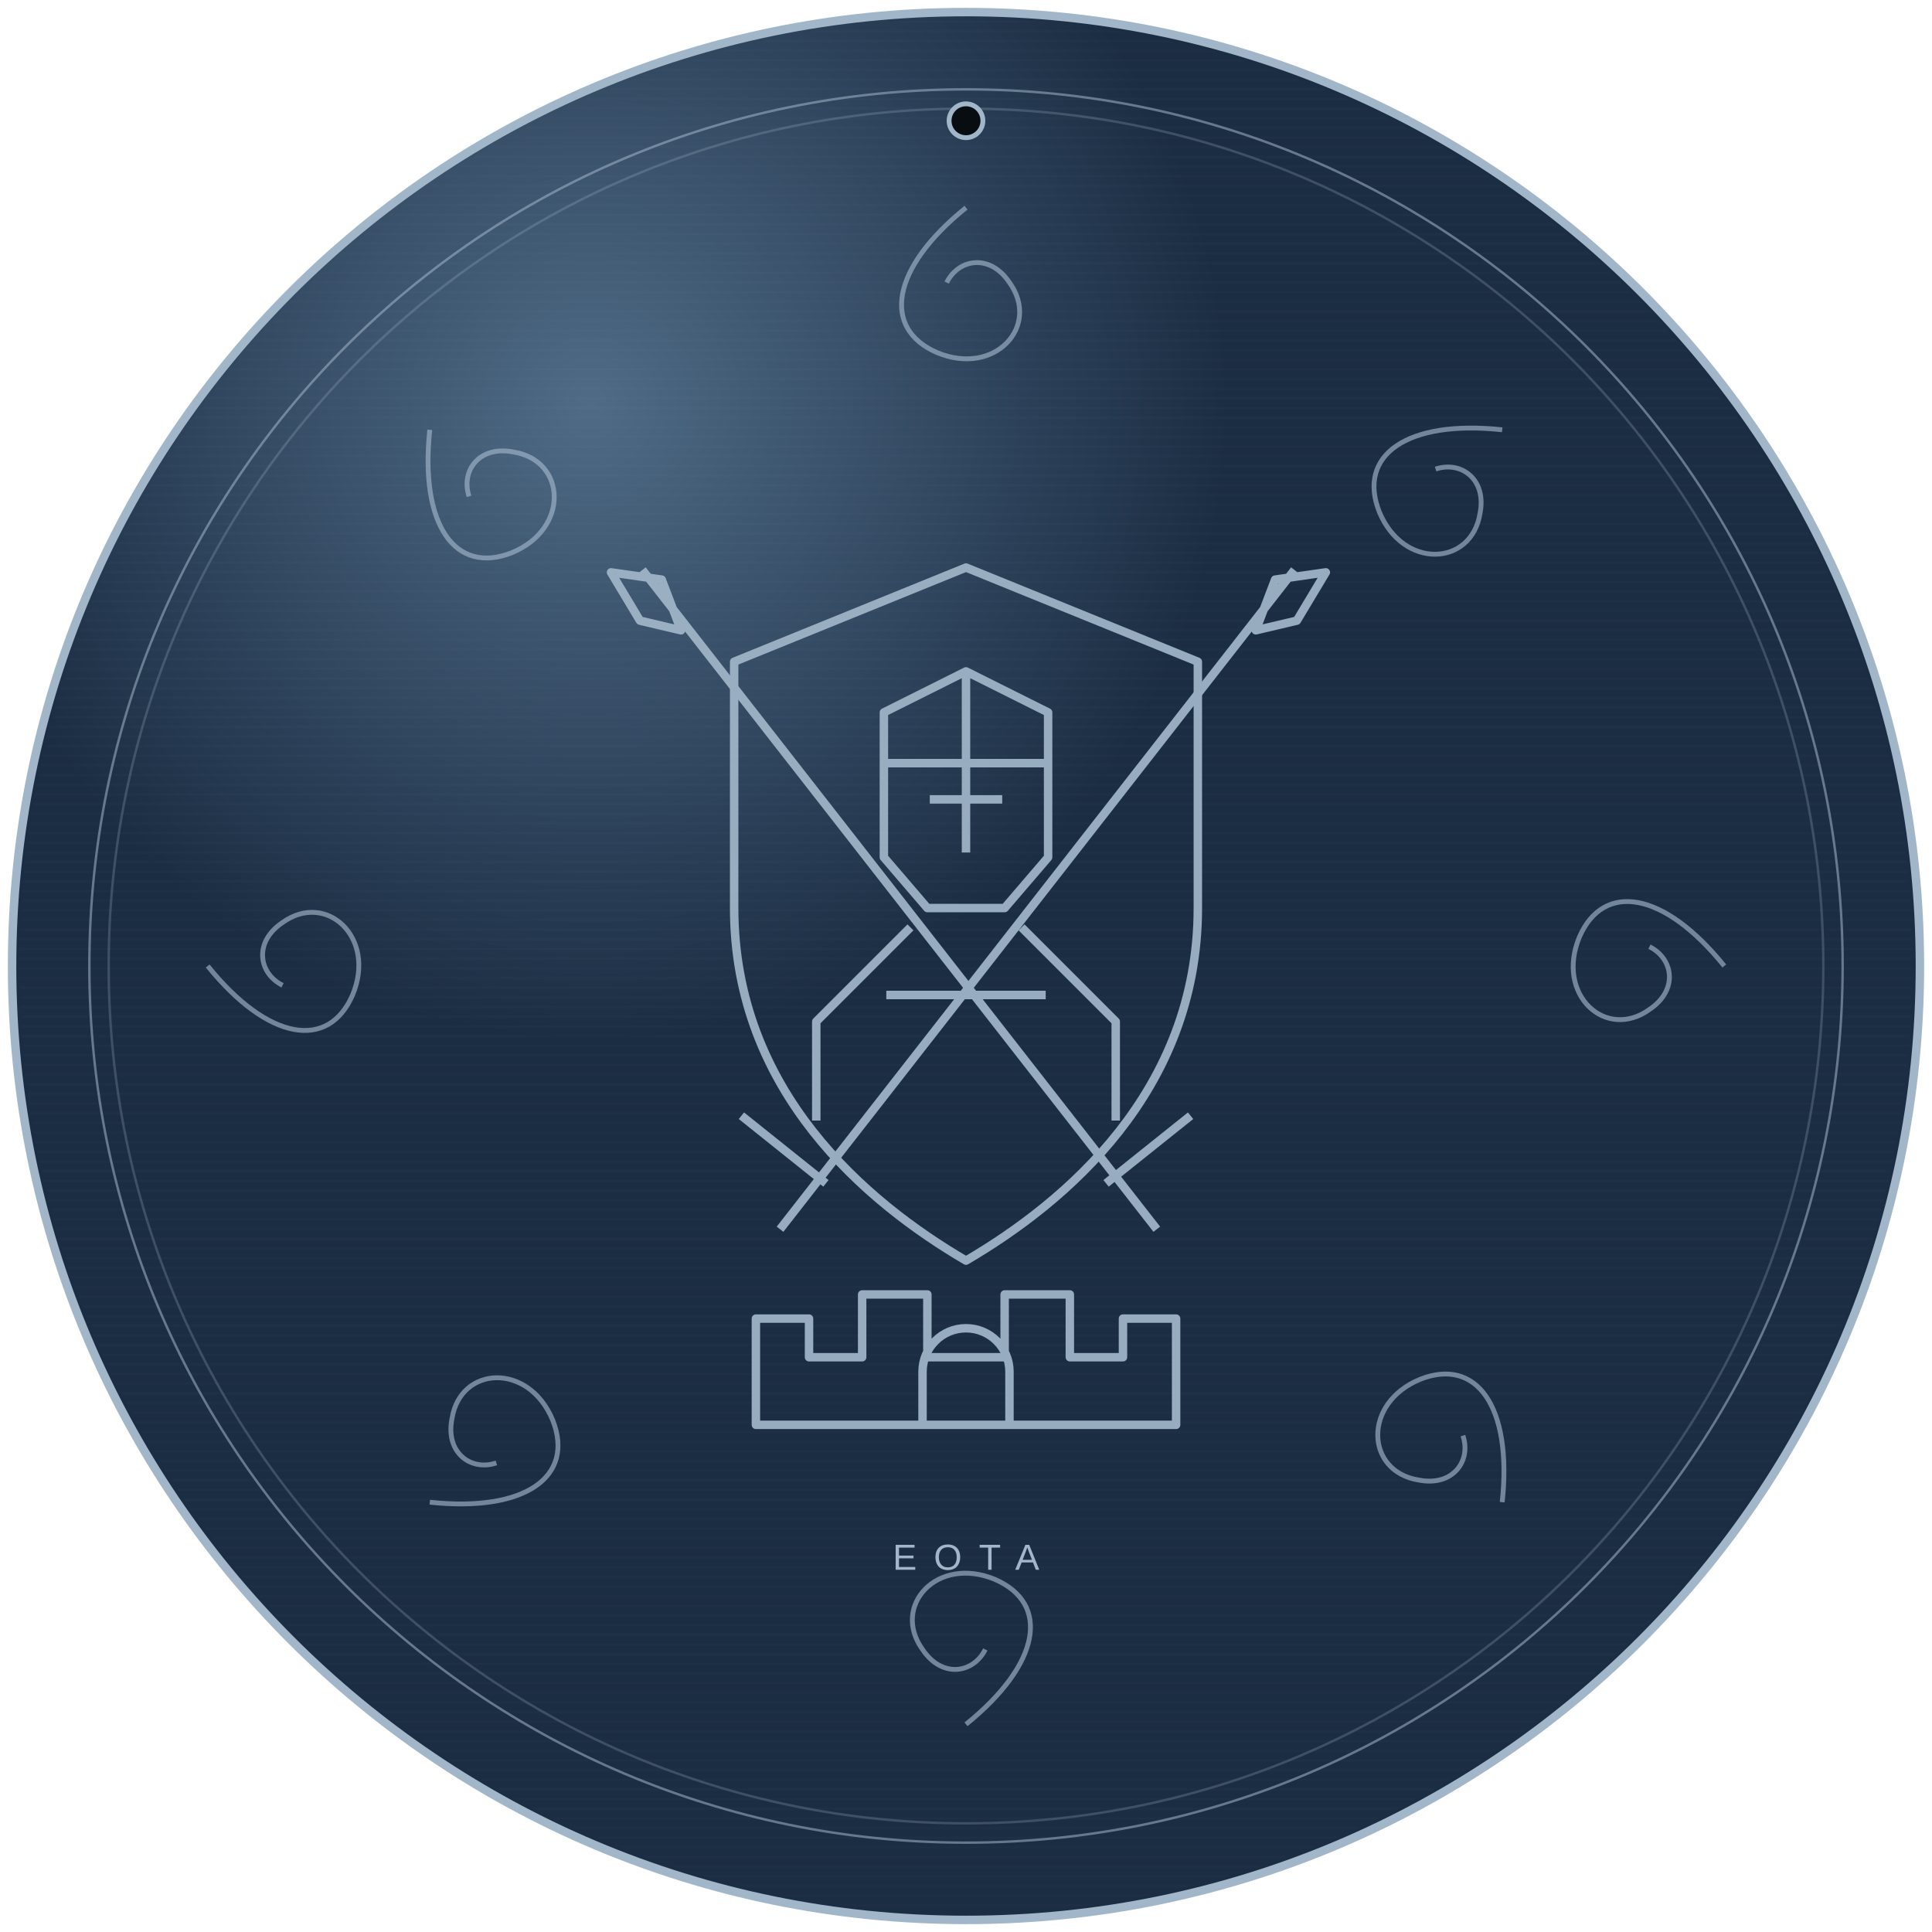
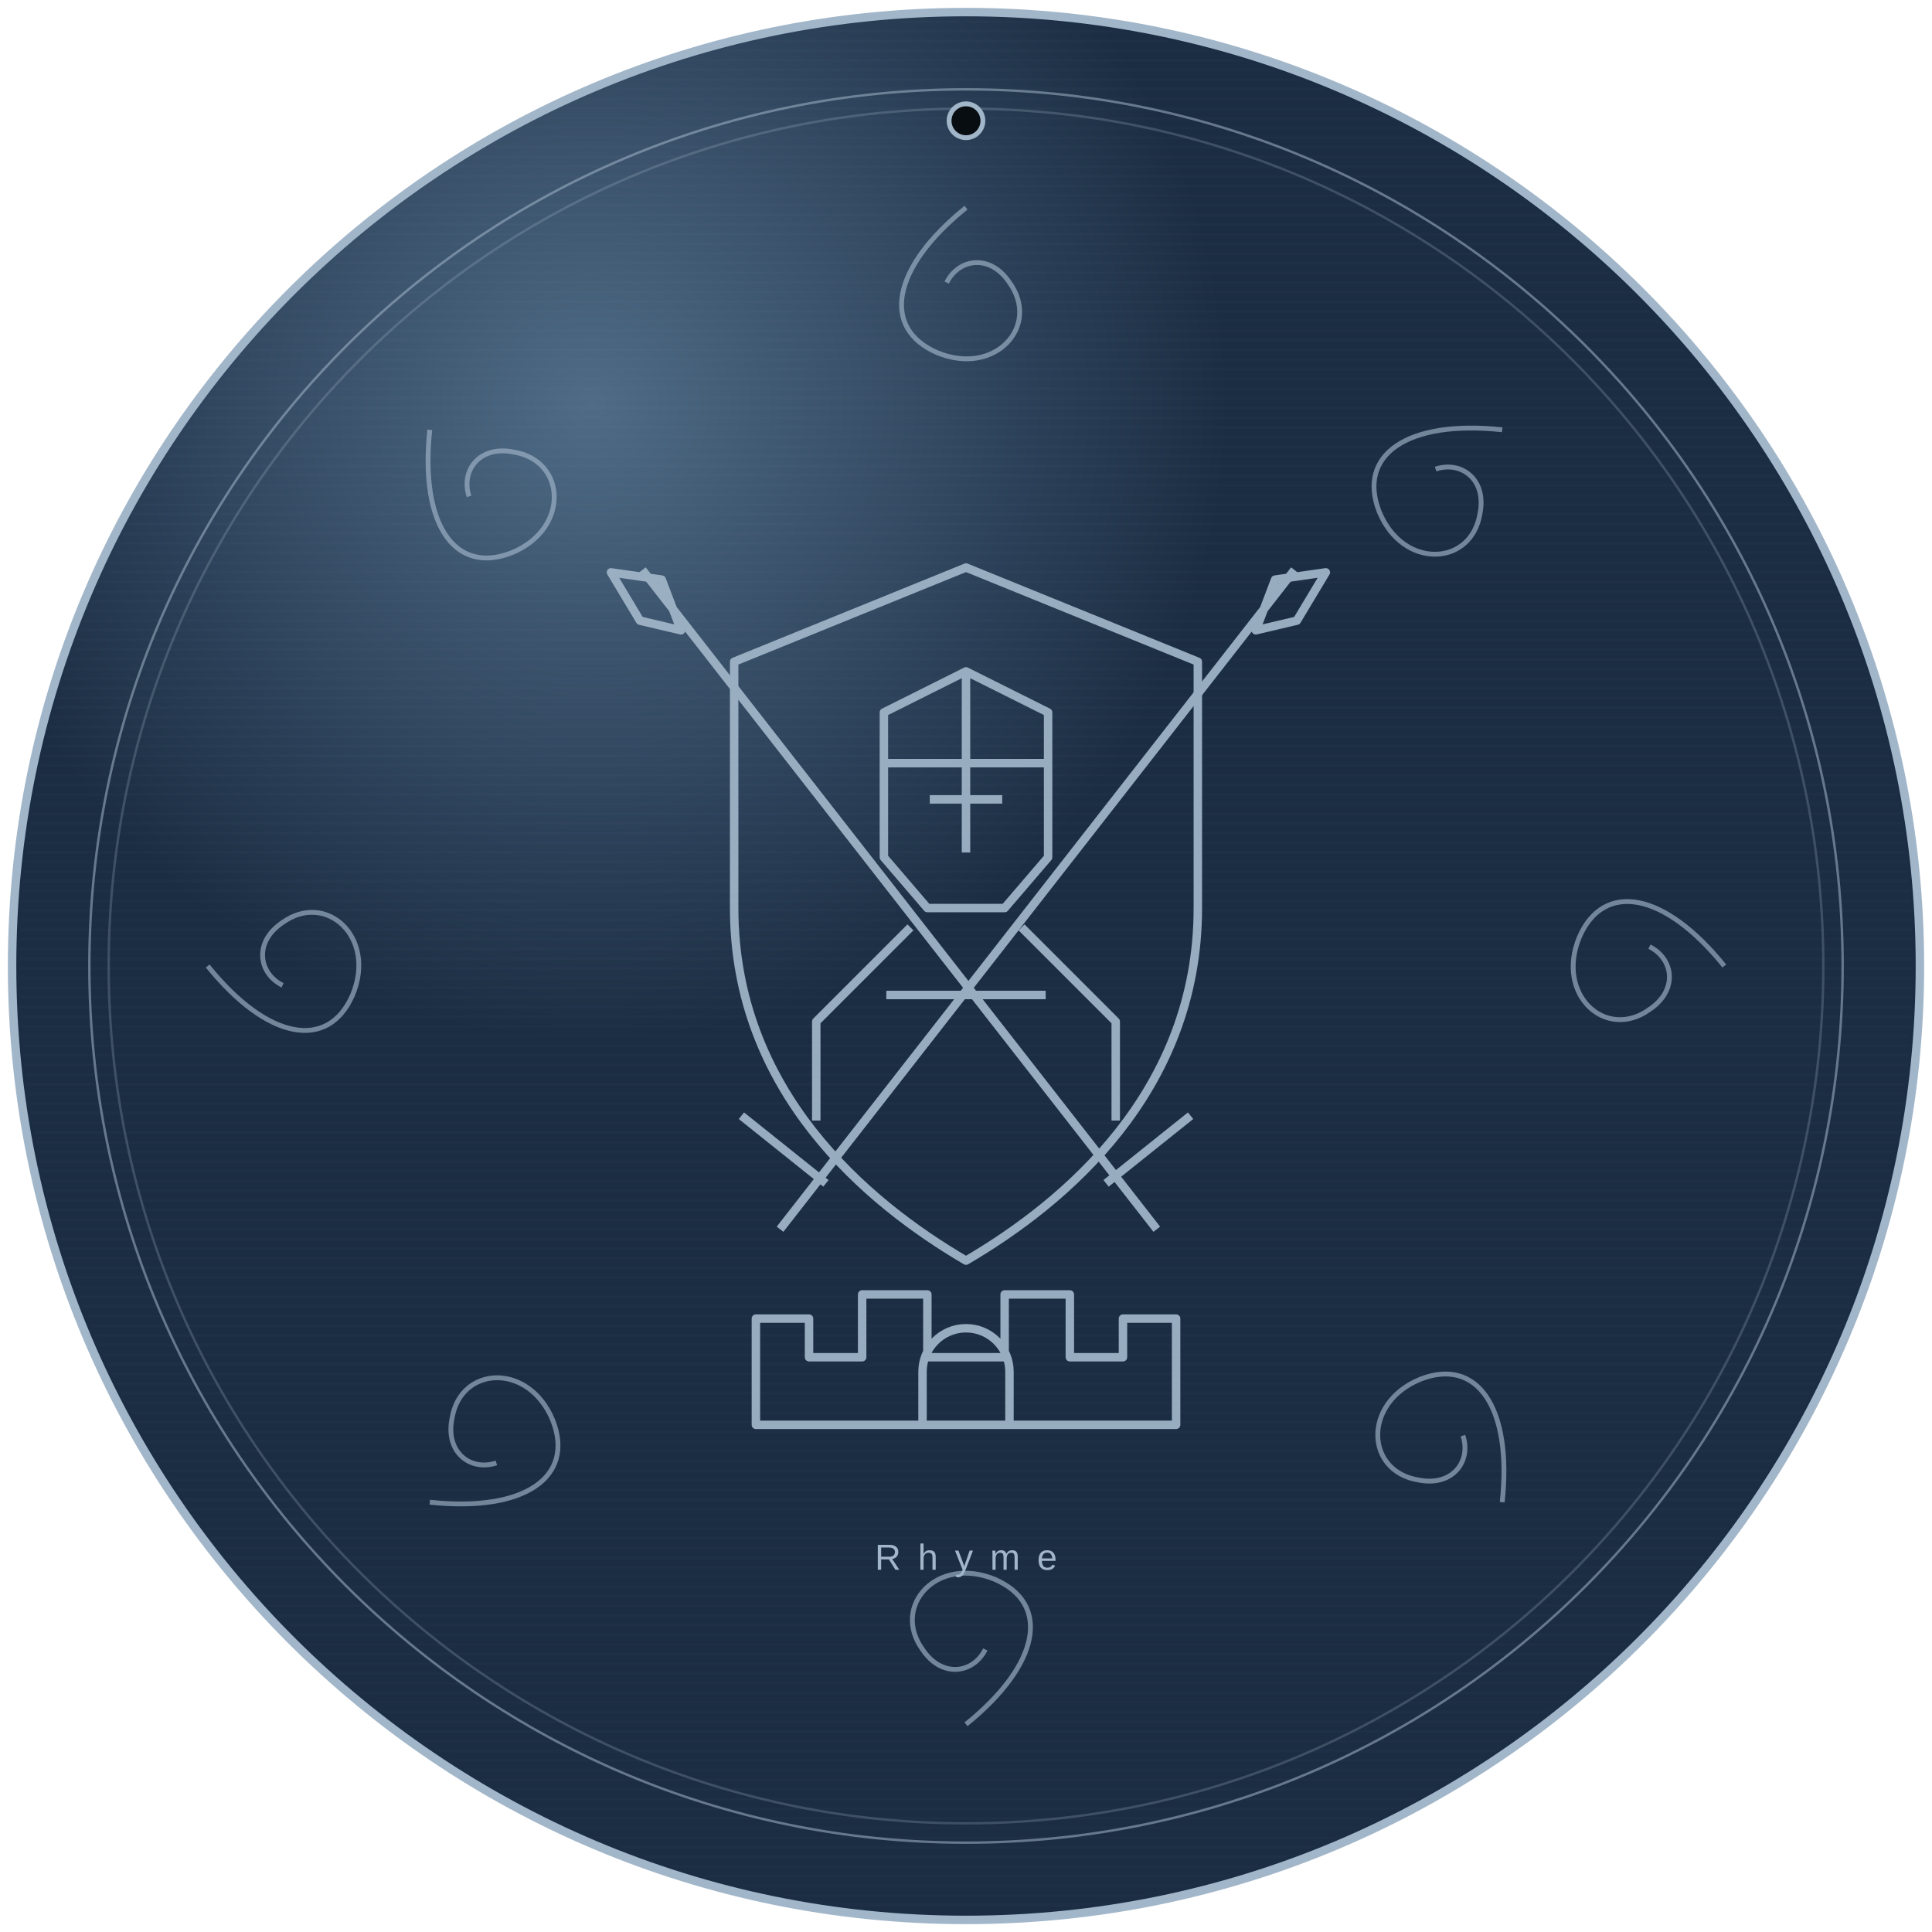
<svg xmlns="http://www.w3.org/2000/svg" width="800" height="800" viewBox="0 0 800 800">
  <defs>
    <radialGradient id="metal" cx="30%" cy="20%" r="85%">
      <stop stop-color="#4f6b86" />
      <stop offset=".4" stop-color="#1b2d43" />
      <stop offset="1" stop-color="#1b2d43" />
    </radialGradient>
    <pattern id="grain" width="4" height="4" patternUnits="userSpaceOnUse">
      <path d="M0 1h4" stroke="#a2b6c9" opacity=".025" />
    </pattern>
  </defs>
  <circle cx="400" cy="400" r="395" fill="url(#metal)" stroke="#a2b6c9" stroke-width="3.5" />
  <circle cx="400" cy="400" r="392" fill="url(#grain)" />
  <circle cx="400" cy="400" r="363" fill="none" stroke="#a2b6c9" opacity=".55" />
  <circle cx="400" cy="400" r="355" fill="none" stroke="#a2b6c9" opacity=".25" />
  <g fill="none" stroke="#a2b6c9" stroke-width="3.5" stroke-linejoin="round" opacity=".92">
    <path d="M400 235l96 39v102c0 76-55 122-96 146-41-24-96-70-96-146V274z" />
    <path d="M366 295l34-17 34 17v60l-18 21h-32l-18-21zM367 316h66M385 331h30M400 280v73M377 384l-39 39v41m85-80 39 39v41M367 412h66" />
    <path d="M266 236l213 273m-226-272 21 3 8 21-17-4zM458 490l35-28M536 236L323 509m226-272-21 3-8 21 17-4zM342 490l-35-28" />
    <path d="M313 590v-44h22v16h22v-26h27v26h32v-26h27v26h22v-16h22v44zM382 590v-22a18 18 0 0 1 36 0v22" />
  </g>
  <g fill="none" stroke="#a2b6c9" stroke-width="2" opacity=".65">
    <path id="p" d="M400 86c-31 25-35 50-12 60 24 10 43-11 30-29-8-12-21-10-26 0" />
    <use href="#p" transform="rotate(45 400 400)" />
    <use href="#p" transform="rotate(90 400 400)" />
    <use href="#p" transform="rotate(135 400 400)" />
    <use href="#p" transform="rotate(180 400 400)" />
    <use href="#p" transform="rotate(225 400 400)" />
    <use href="#p" transform="rotate(270 400 400)" />
    <use href="#p" transform="rotate(315 400 400)" />
  </g>
  <circle cx="400" cy="50" r="7" fill="#080d12" stroke="#a2b6c9" stroke-width="2" />
-   <text x="400" y="650" fill="#a2b6c9" text-anchor="middle" font-family="Arial,sans-serif" font-size="15" letter-spacing="7">EOTA</text>
+   <text x="400" y="650" fill="#a2b6c9" text-anchor="middle" font-family="Arial,sans-serif" font-size="15" letter-spacing="7">Rhyme</text>
</svg>
